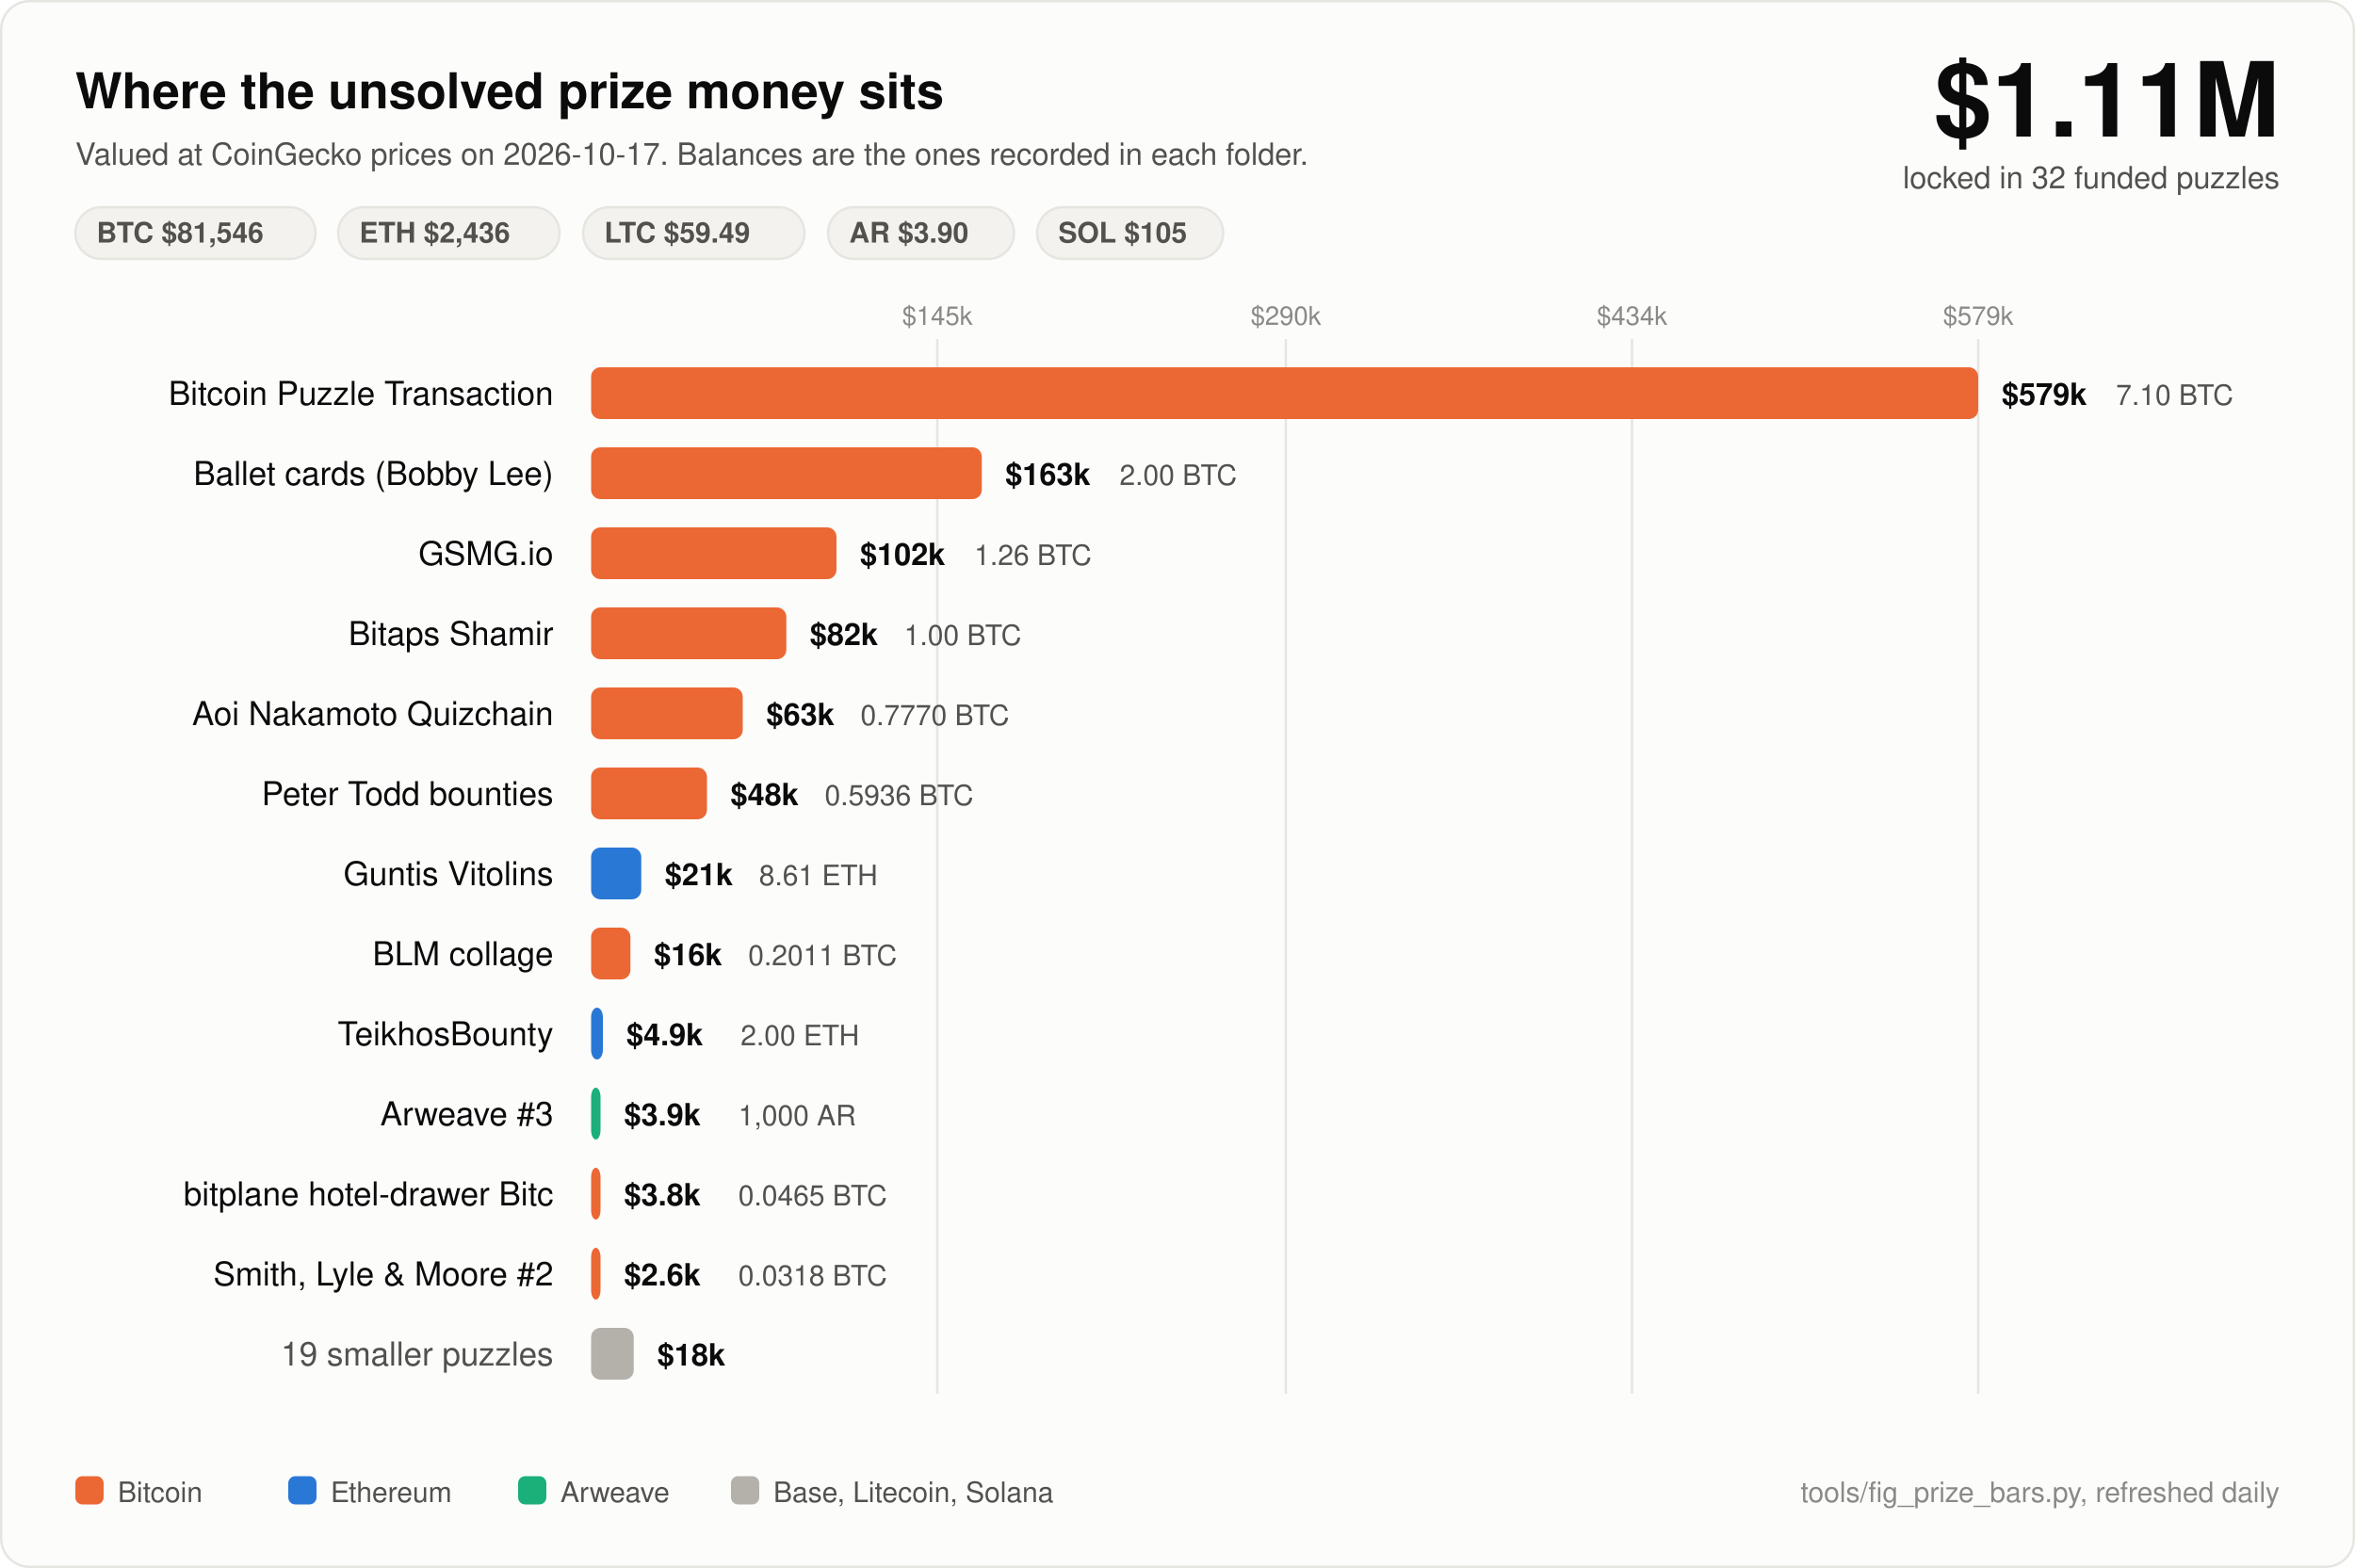
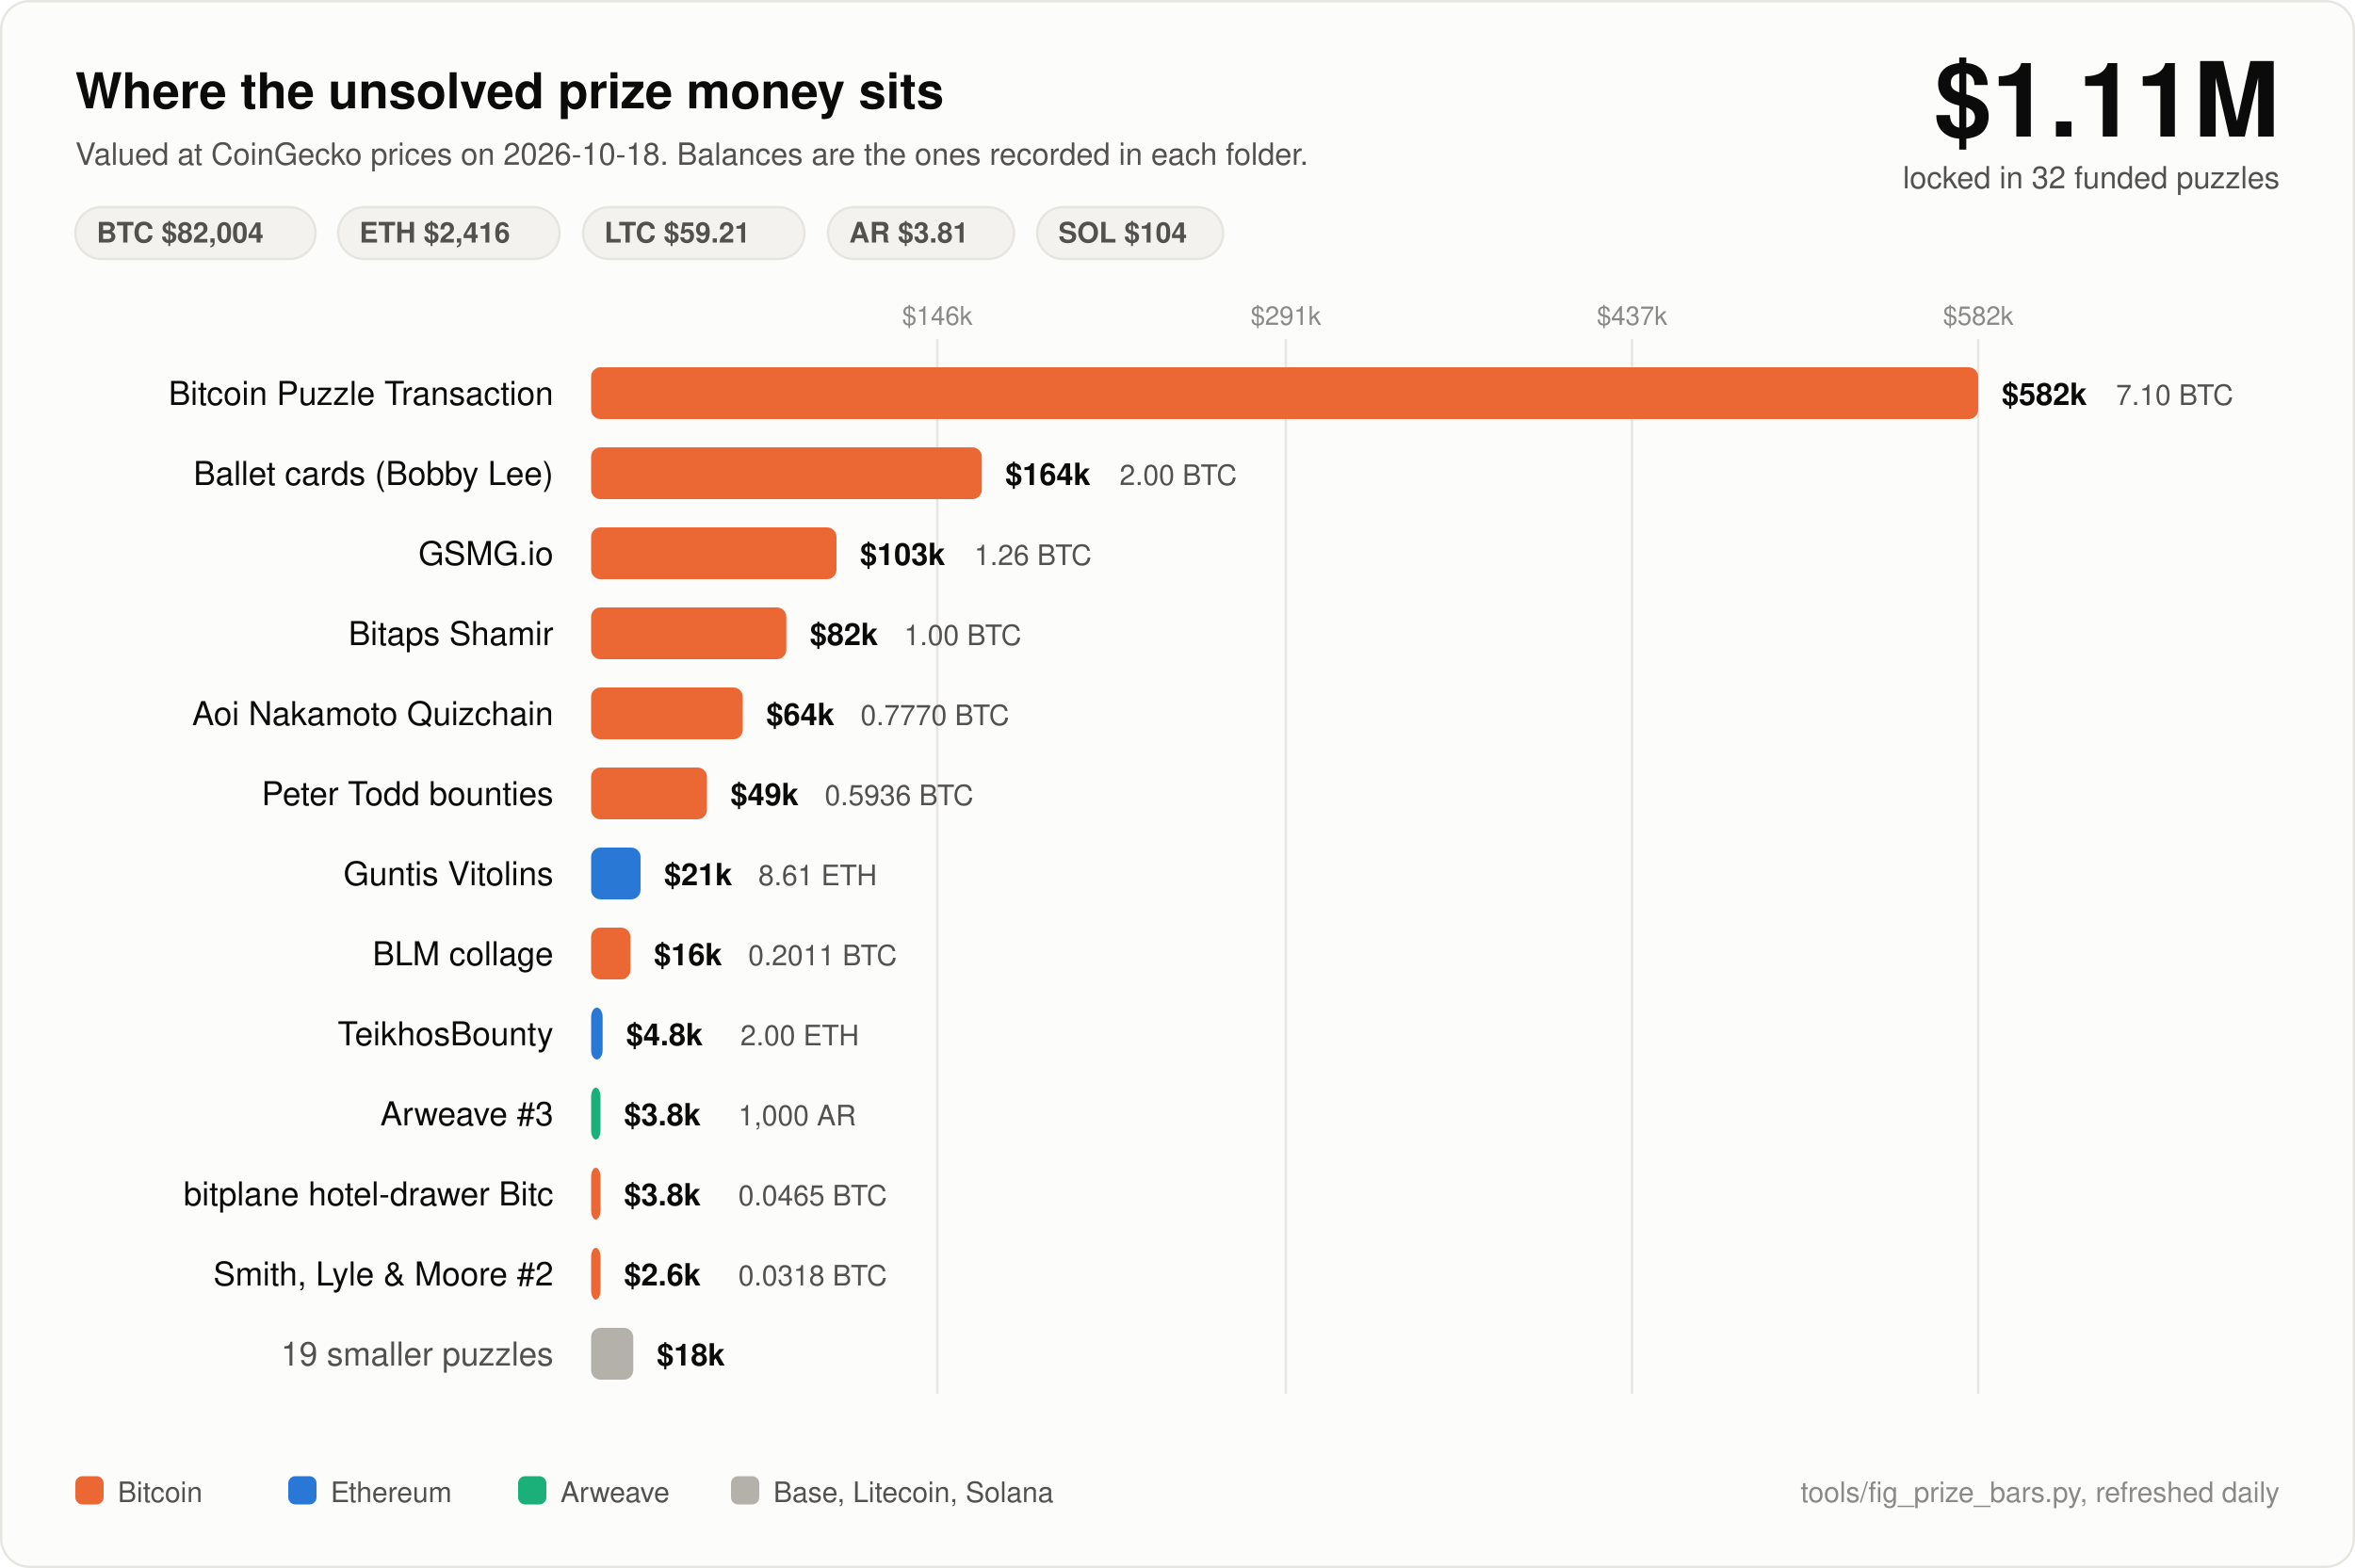
<svg xmlns="http://www.w3.org/2000/svg" width="1000" height="666" viewBox="0 0 1000 666" font-family="ui-sans-serif, -apple-system, Segoe UI, Helvetica, Arial, sans-serif">
  <rect x="0.5" y="0.5" width="999" height="665" rx="12" fill="#fcfcfb" stroke="#e6e5e0" />
  <text x="32" y="46" fill="#0b0b0b" font-size="21" font-weight="700">Where the unsolved prize money sits</text>
-   <text x="32" y="70" fill="#52514e" font-size="13">Valued at CoinGecko prices on 2026-10-17. Balances are the ones recorded in each folder.</text>
+   <text x="32" y="70" fill="#52514e" font-size="13">Valued at CoinGecko prices on 2026-10-18. Balances are the ones recorded in each folder.</text>
  <text x="968" y="58" fill="#0b0b0b" font-size="44" font-weight="700" text-anchor="end">$1.11M</text>
  <text x="968" y="80" fill="#52514e" font-size="13" text-anchor="end">locked in 32 funded puzzles</text>
  <rect x="32" y="88" width="102" height="22" rx="11" fill="#f3f2ee" stroke="#e6e5e0" />
-   <text x="41" y="103" fill="#52514e" font-size="12" font-weight="600">BTC $81,546</text>
+   <text x="41" y="103" fill="#52514e" font-size="12" font-weight="600">BTC $82,004</text>
  <rect x="143.6" y="88" width="94" height="22" rx="11" fill="#f3f2ee" stroke="#e6e5e0" />
-   <text x="152.6" y="103" fill="#52514e" font-size="12" font-weight="600">ETH $2,436</text>
+   <text x="152.6" y="103" fill="#52514e" font-size="12" font-weight="600">ETH $2,416</text>
  <rect x="247.6" y="88" width="94" height="22" rx="11" fill="#f3f2ee" stroke="#e6e5e0" />
-   <text x="256.6" y="103" fill="#52514e" font-size="12" font-weight="600">LTC $59.49</text>
+   <text x="256.6" y="103" fill="#52514e" font-size="12" font-weight="600">LTC $59.21</text>
  <rect x="351.6" y="88" width="79" height="22" rx="11" fill="#f3f2ee" stroke="#e6e5e0" />
-   <text x="360.6" y="103" fill="#52514e" font-size="12" font-weight="600">AR $3.90</text>
+   <text x="360.6" y="103" fill="#52514e" font-size="12" font-weight="600">AR $3.81</text>
  <rect x="440.4" y="88" width="79" height="22" rx="11" fill="#f3f2ee" stroke="#e6e5e0" />
-   <text x="449.4" y="103" fill="#52514e" font-size="12" font-weight="600">SOL $105</text>
+   <text x="449.4" y="103" fill="#52514e" font-size="12" font-weight="600">SOL $104</text>
  <line x1="398" y1="144" x2="398" y2="592" stroke="#e6e5e0" stroke-width="1" />
-   <text x="398" y="138" fill="#8a8985" font-size="11" text-anchor="middle">$145k</text>
+   <text x="398" y="138" fill="#8a8985" font-size="11" text-anchor="middle">$146k</text>
  <line x1="546" y1="144" x2="546" y2="592" stroke="#e6e5e0" stroke-width="1" />
-   <text x="546" y="138" fill="#8a8985" font-size="11" text-anchor="middle">$290k</text>
+   <text x="546" y="138" fill="#8a8985" font-size="11" text-anchor="middle">$291k</text>
  <line x1="693" y1="144" x2="693" y2="592" stroke="#e6e5e0" stroke-width="1" />
-   <text x="693" y="138" fill="#8a8985" font-size="11" text-anchor="middle">$434k</text>
+   <text x="693" y="138" fill="#8a8985" font-size="11" text-anchor="middle">$437k</text>
  <line x1="840" y1="144" x2="840" y2="592" stroke="#e6e5e0" stroke-width="1" />
-   <text x="840" y="138" fill="#8a8985" font-size="11" text-anchor="middle">$579k</text>
+   <text x="840" y="138" fill="#8a8985" font-size="11" text-anchor="middle">$582k</text>
  <text x="235" y="172" fill="#0b0b0b" font-size="14" text-anchor="end">Bitcoin Puzzle Transaction</text>
  <rect x="251" y="156" width="589.0" height="22" rx="4" fill="#eb6834" />
-   <text x="850.0" y="172" fill="#0b0b0b" font-size="13" font-weight="600">$579k</text>
+   <text x="850.0" y="172" fill="#0b0b0b" font-size="13" font-weight="600">$582k</text>
  <text x="898.5" y="172" fill="#52514e" font-size="12">7.10 BTC</text>
  <text x="235" y="206" fill="#0b0b0b" font-size="14" text-anchor="end">Ballet cards (Bobby Lee)</text>
  <rect x="251" y="190" width="165.9" height="22" rx="4" fill="#eb6834" />
-   <text x="426.9" y="206" fill="#0b0b0b" font-size="13" font-weight="600">$163k</text>
+   <text x="426.9" y="206" fill="#0b0b0b" font-size="13" font-weight="600">$164k</text>
  <text x="475.4" y="206" fill="#52514e" font-size="12">2.00 BTC</text>
  <text x="235" y="240" fill="#0b0b0b" font-size="14" text-anchor="end">GSMG.io</text>
  <rect x="251" y="224" width="104.2" height="22" rx="4" fill="#eb6834" />
-   <text x="365.2" y="240" fill="#0b0b0b" font-size="13" font-weight="600">$102k</text>
+   <text x="365.2" y="240" fill="#0b0b0b" font-size="13" font-weight="600">$103k</text>
  <text x="413.7" y="240" fill="#52514e" font-size="12">1.26 BTC</text>
  <text x="235" y="274" fill="#0b0b0b" font-size="14" text-anchor="end">Bitaps Shamir</text>
  <rect x="251" y="258" width="82.9" height="22" rx="4" fill="#eb6834" />
  <text x="343.9" y="274" fill="#0b0b0b" font-size="13" font-weight="600">$82k</text>
  <text x="383.9" y="274" fill="#52514e" font-size="12">1.00 BTC</text>
  <text x="235" y="308" fill="#0b0b0b" font-size="14" text-anchor="end">Aoi Nakamoto Quizchain</text>
  <rect x="251" y="292" width="64.4" height="22" rx="4" fill="#eb6834" />
-   <text x="325.4" y="308" fill="#0b0b0b" font-size="13" font-weight="600">$63k</text>
+   <text x="325.4" y="308" fill="#0b0b0b" font-size="13" font-weight="600">$64k</text>
  <text x="365.4" y="308" fill="#52514e" font-size="12">0.7770 BTC</text>
  <text x="235" y="342" fill="#0b0b0b" font-size="14" text-anchor="end">Peter Todd bounties</text>
  <rect x="251" y="326" width="49.2" height="22" rx="4" fill="#eb6834" />
-   <text x="310.2" y="342" fill="#0b0b0b" font-size="13" font-weight="600">$48k</text>
+   <text x="310.2" y="342" fill="#0b0b0b" font-size="13" font-weight="600">$49k</text>
  <text x="350.2" y="342" fill="#52514e" font-size="12">0.5936 BTC</text>
  <text x="235" y="376" fill="#0b0b0b" font-size="14" text-anchor="end">Guntis Vitolins</text>
-   <rect x="251" y="360" width="21.3" height="22" rx="4" fill="#2a78d6" />
-   <text x="282.3" y="376" fill="#0b0b0b" font-size="13" font-weight="600">$21k</text>
-   <text x="322.3" y="376" fill="#52514e" font-size="12">8.61 ETH</text>
+   <rect x="251" y="360" width="21.0" height="22" rx="4" fill="#2a78d6" />
+   <text x="282.0" y="376" fill="#0b0b0b" font-size="13" font-weight="600">$21k</text>
+   <text x="322.0" y="376" fill="#52514e" font-size="12">8.61 ETH</text>
  <text x="235" y="410" fill="#0b0b0b" font-size="14" text-anchor="end">BLM collage</text>
  <rect x="251" y="394" width="16.7" height="22" rx="4" fill="#eb6834" />
  <text x="277.7" y="410" fill="#0b0b0b" font-size="13" font-weight="600">$16k</text>
  <text x="317.7" y="410" fill="#52514e" font-size="12">0.2011 BTC</text>
  <text x="235" y="444" fill="#0b0b0b" font-size="14" text-anchor="end">TeikhosBounty</text>
-   <rect x="251" y="428" width="5.0" height="22" rx="4" fill="#2a78d6" />
-   <text x="266.0" y="444" fill="#0b0b0b" font-size="13" font-weight="600">$4.9k</text>
-   <text x="314.5" y="444" fill="#52514e" font-size="12">2.00 ETH</text>
+   <rect x="251" y="428" width="4.9" height="22" rx="4" fill="#2a78d6" />
+   <text x="265.9" y="444" fill="#0b0b0b" font-size="13" font-weight="600">$4.8k</text>
+   <text x="314.4" y="444" fill="#52514e" font-size="12">2.00 ETH</text>
  <text x="235" y="478" fill="#0b0b0b" font-size="14" text-anchor="end">Arweave #3</text>
  <rect x="251" y="462" width="4.0" height="22" rx="4" fill="#1baf7a" />
-   <text x="265.0" y="478" fill="#0b0b0b" font-size="13" font-weight="600">$3.9k</text>
+   <text x="265.0" y="478" fill="#0b0b0b" font-size="13" font-weight="600">$3.8k</text>
  <text x="313.5" y="478" fill="#52514e" font-size="12">1,000 AR</text>
  <text x="235" y="512" fill="#0b0b0b" font-size="14" text-anchor="end">bitplane hotel-drawer Bitc</text>
  <rect x="251" y="496" width="4.0" height="22" rx="4" fill="#eb6834" />
  <text x="265.0" y="512" fill="#0b0b0b" font-size="13" font-weight="600">$3.8k</text>
  <text x="313.5" y="512" fill="#52514e" font-size="12">0.0465 BTC</text>
  <text x="235" y="546" fill="#0b0b0b" font-size="14" text-anchor="end">Smith, Lyle &amp; Moore #2</text>
  <rect x="251" y="530" width="4.0" height="22" rx="4" fill="#eb6834" />
  <text x="265.0" y="546" fill="#0b0b0b" font-size="13" font-weight="600">$2.6k</text>
  <text x="313.5" y="546" fill="#52514e" font-size="12">0.0318 BTC</text>
  <text x="235" y="580" fill="#52514e" font-size="14" text-anchor="end">19 smaller puzzles</text>
-   <rect x="251" y="564" width="18.1" height="22" rx="4" fill="#b3b1aa" />
-   <text x="279.1" y="580" fill="#0b0b0b" font-size="13" font-weight="600">$18k</text>
+   <rect x="251" y="564" width="17.9" height="22" rx="4" fill="#b3b1aa" />
+   <text x="278.9" y="580" fill="#0b0b0b" font-size="13" font-weight="600">$18k</text>
  <rect x="32" y="627" width="12" height="12" rx="3" fill="#eb6834" />
  <text x="50" y="638" fill="#52514e" font-size="12">Bitcoin</text>
  <rect x="122.4" y="627" width="12" height="12" rx="3" fill="#2a78d6" />
  <text x="140.4" y="638" fill="#52514e" font-size="12">Ethereum</text>
  <rect x="220.0" y="627" width="12" height="12" rx="3" fill="#1baf7a" />
  <text x="238.0" y="638" fill="#52514e" font-size="12">Arweave</text>
  <rect x="310.4" y="627" width="12" height="12" rx="3" fill="#b3b1aa" />
  <text x="328.4" y="638" fill="#52514e" font-size="12">Base, Litecoin, Solana</text>
  <text x="968" y="638" fill="#8a8985" font-size="12" text-anchor="end">tools/fig_prize_bars.py, refreshed daily</text>
</svg>
